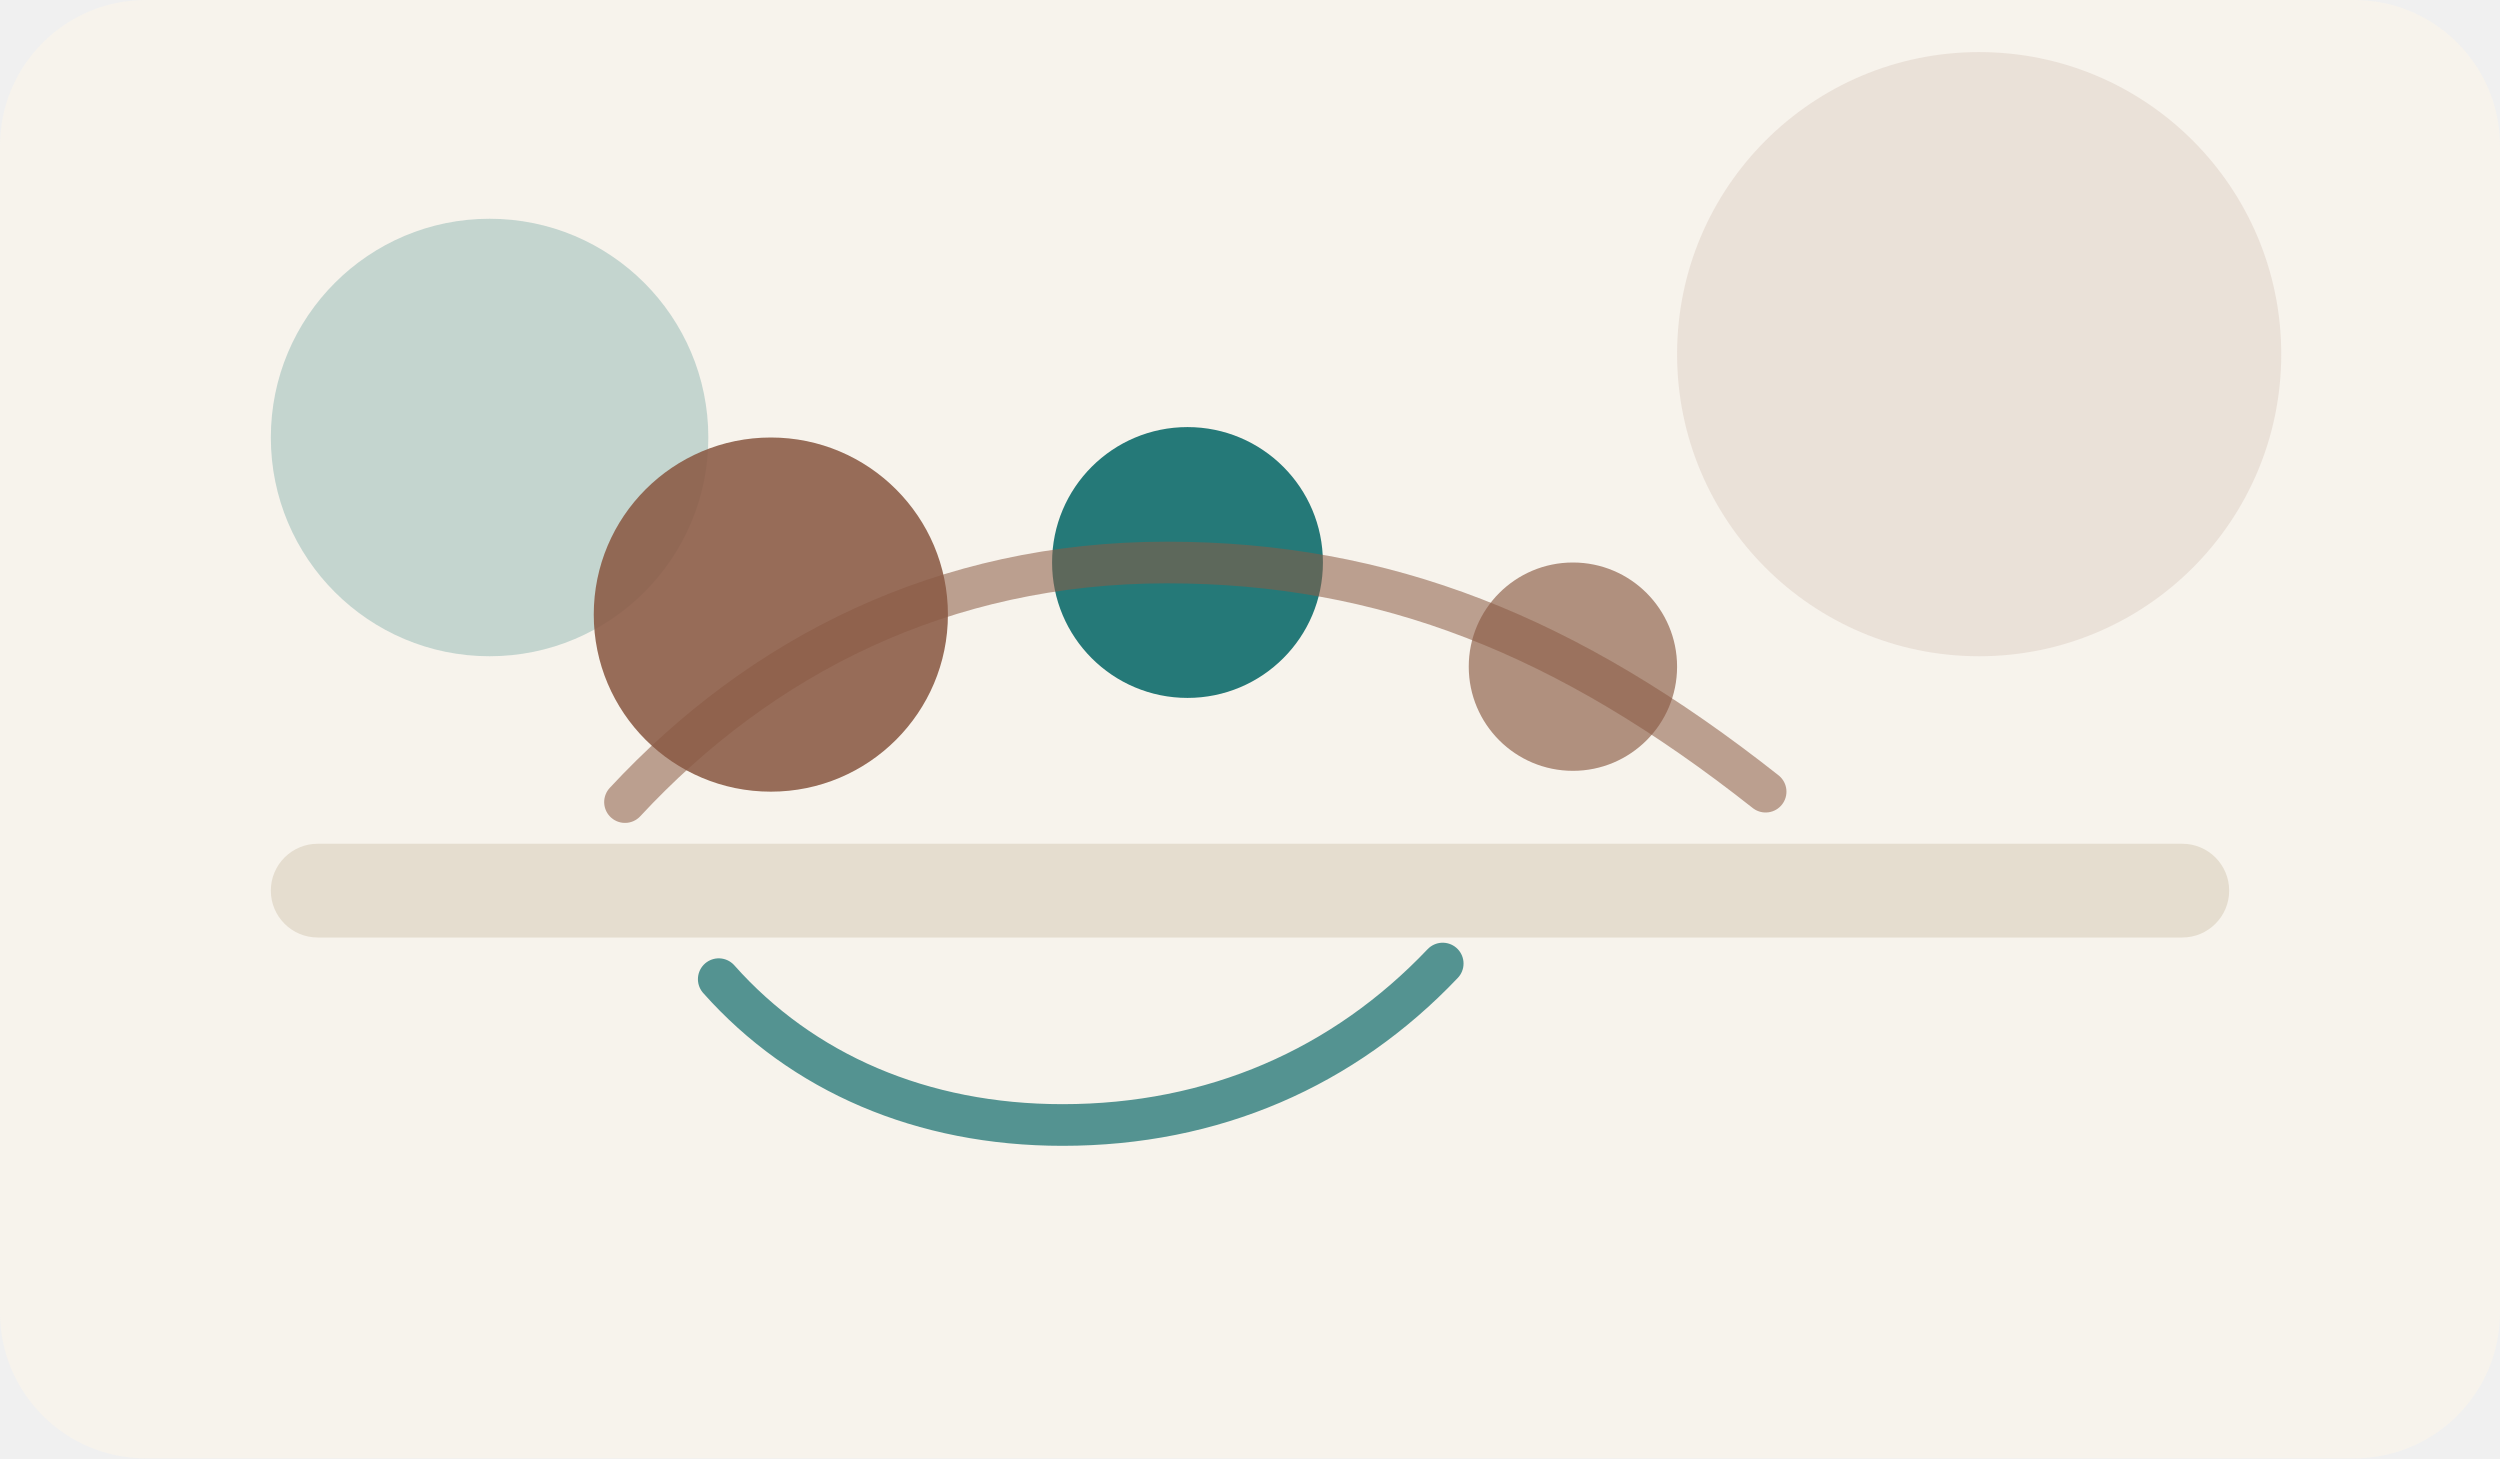
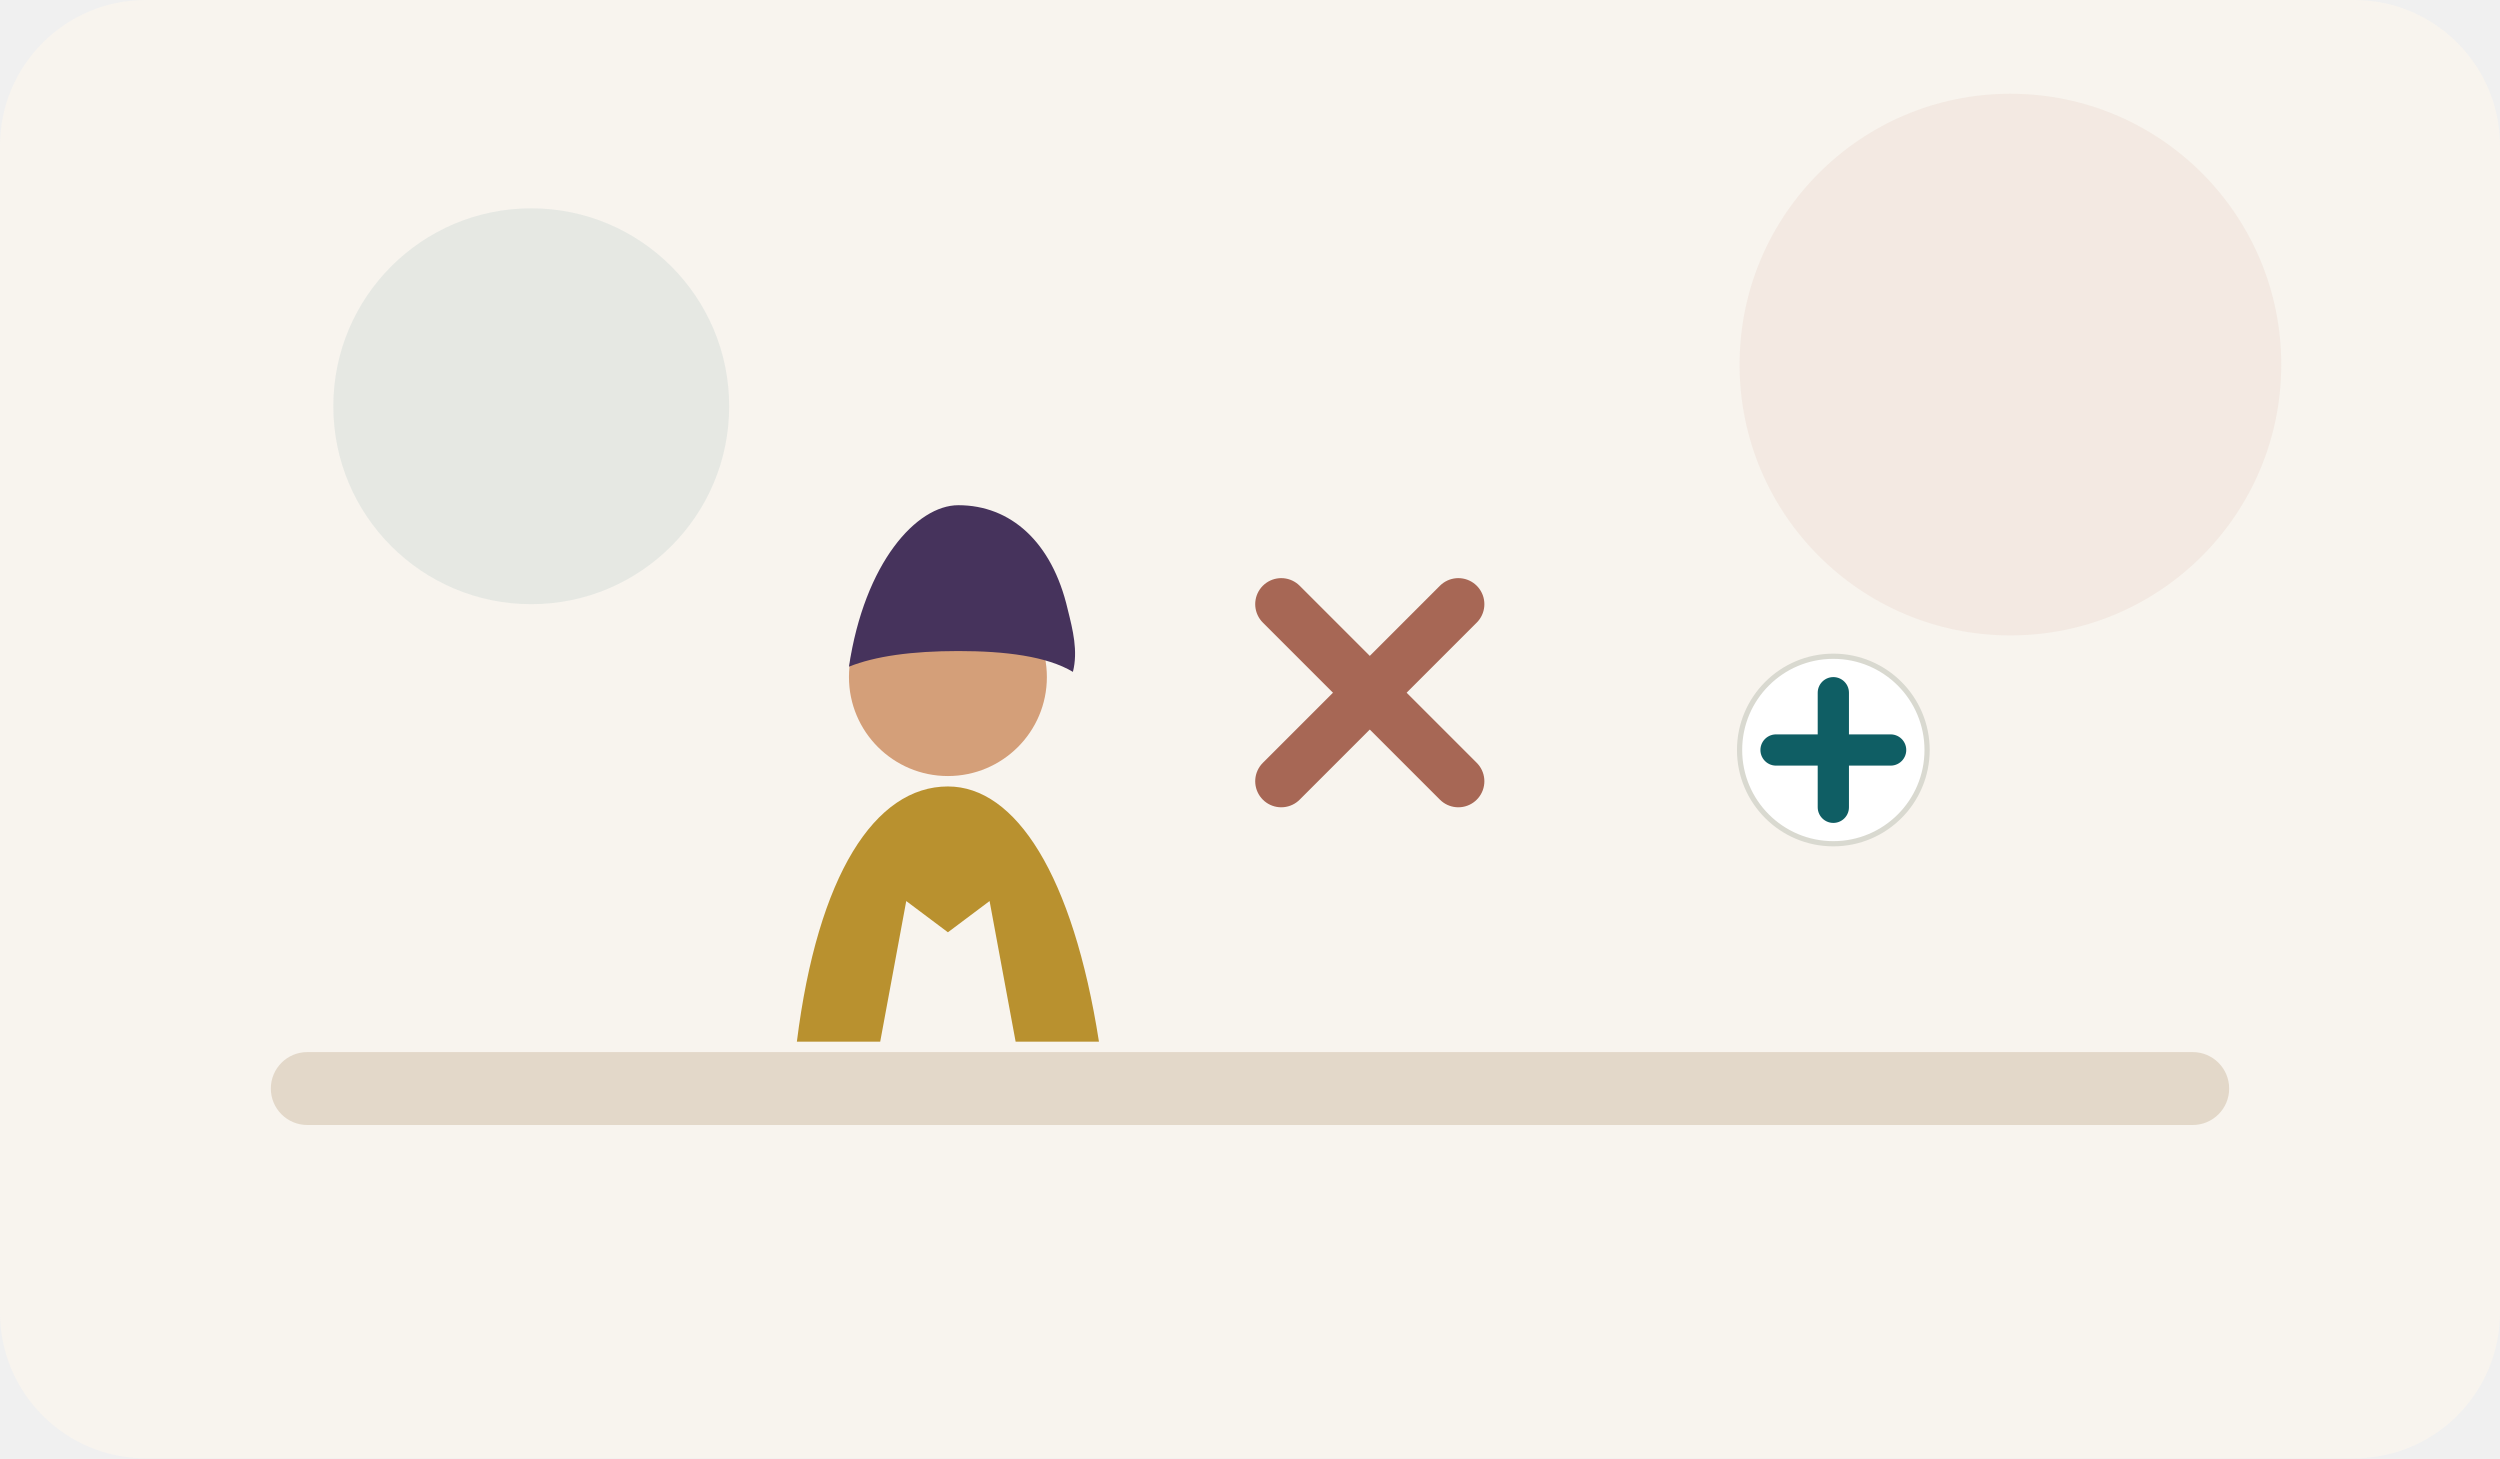
<svg xmlns="http://www.w3.org/2000/svg" viewBox="0 0 480 280" fill="none">
-   <rect width="480" height="280" rx="28" fill="#f7f3ec" />
-   <circle cx="94" cy="84" r="42" fill="#0e6b6b" opacity=".22" />
-   <circle cx="380" cy="68" r="58" fill="#8a5a44" opacity=".12" />
-   <rect x="52" y="162" width="376" height="18" rx="9" fill="#E5DDCF" />
-   <circle cx="148" cy="118" r="34" fill="#8a5a44" opacity=".88" />
-   <circle cx="228" cy="108" r="26" fill="#0e6b6b" opacity=".9" />
-   <circle cx="302" cy="128" r="20" fill="#8a5a44" opacity=".65" />
-   <path d="M120 154c26-28 61-46 104-46 42 0 77 14 115 44" stroke="#8a5a44" stroke-width="8" stroke-linecap="round" opacity=".55" />
-   <path d="M138 188c16 18 39 28 66 28 29 0 54-11 73-31" stroke="#0e6b6b" stroke-width="8" stroke-linecap="round" opacity=".7" />
+   <rect width="480" height="280" rx="28" fill="#F8F4EE" />
+   <circle cx="102" cy="78" r="38" fill="#0F5E64" fill-opacity="0.08" />
+   <circle cx="386" cy="70" r="52" fill="#C18B72" fill-opacity="0.10" />
+   <rect x="52" y="202" width="376" height="14" rx="7" fill="#E3D8C9" />
+   <circle cx="182" cy="130" r="19" fill="#D49F79" />
+   <path d="M163 128c3-20 13-31 21-31 10 0 18 7 21 20 1 4 2 8 1 12-5-3-13-4-22-4-9 0-16 1-21 3 0-1 0 0 0 0z" fill="#46335C" />
+   <path d="M153 200c4-32 15-49 29-49 13 0 24 17 29 49h-16l-5-27-8 6-8-6-5 27h-16z" fill="#B9912F" />
+   <path d="M246 116l34 34" stroke="#A76755" stroke-width="10" stroke-linecap="round" />
+   <path d="M280 116l-34 34" stroke="#A76755" stroke-width="10" stroke-linecap="round" />
+   <circle cx="352" cy="144" r="18" fill="#FFFFFF" stroke="#D9D9D0" />
+   <path d="M352 133v22" stroke="#0F5E64" stroke-width="6" stroke-linecap="round" />
+   <path d="M341 144h22" stroke="#0F5E64" stroke-width="6" stroke-linecap="round" />
</svg>
